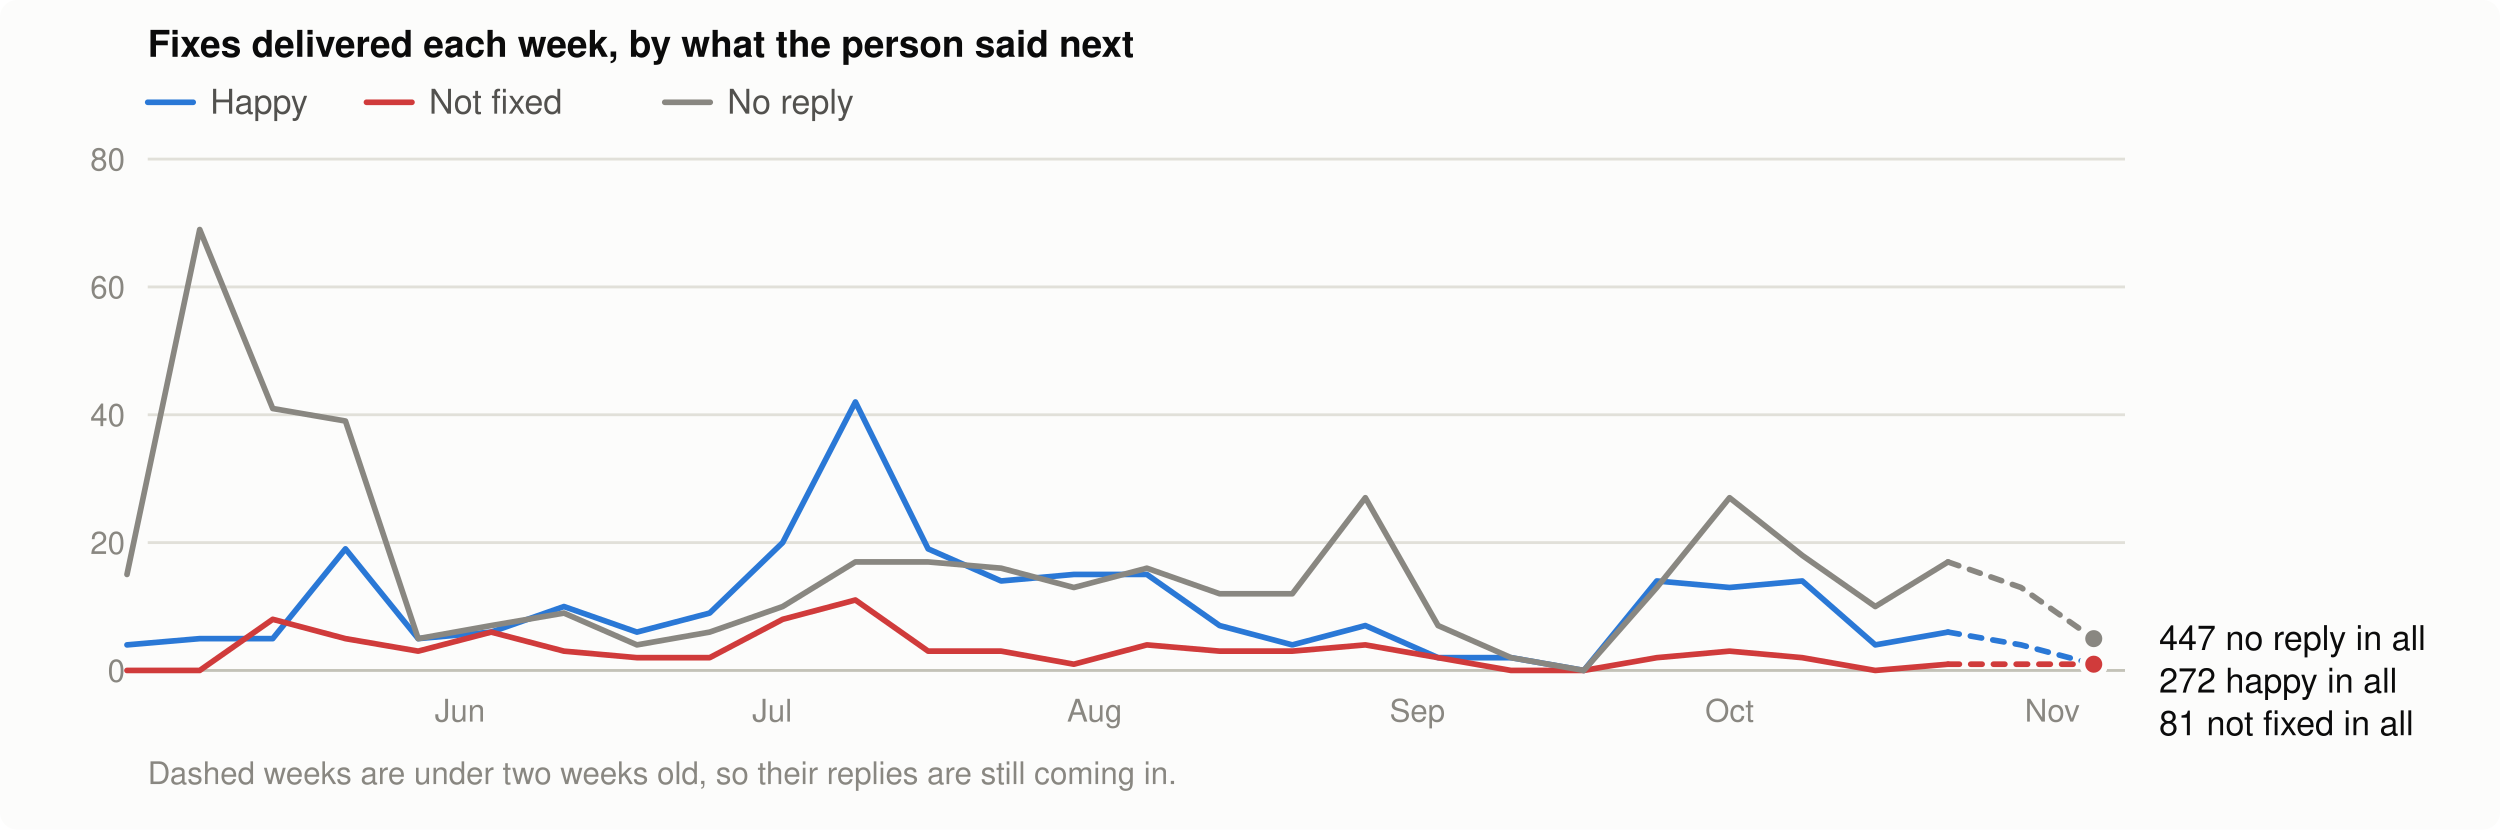
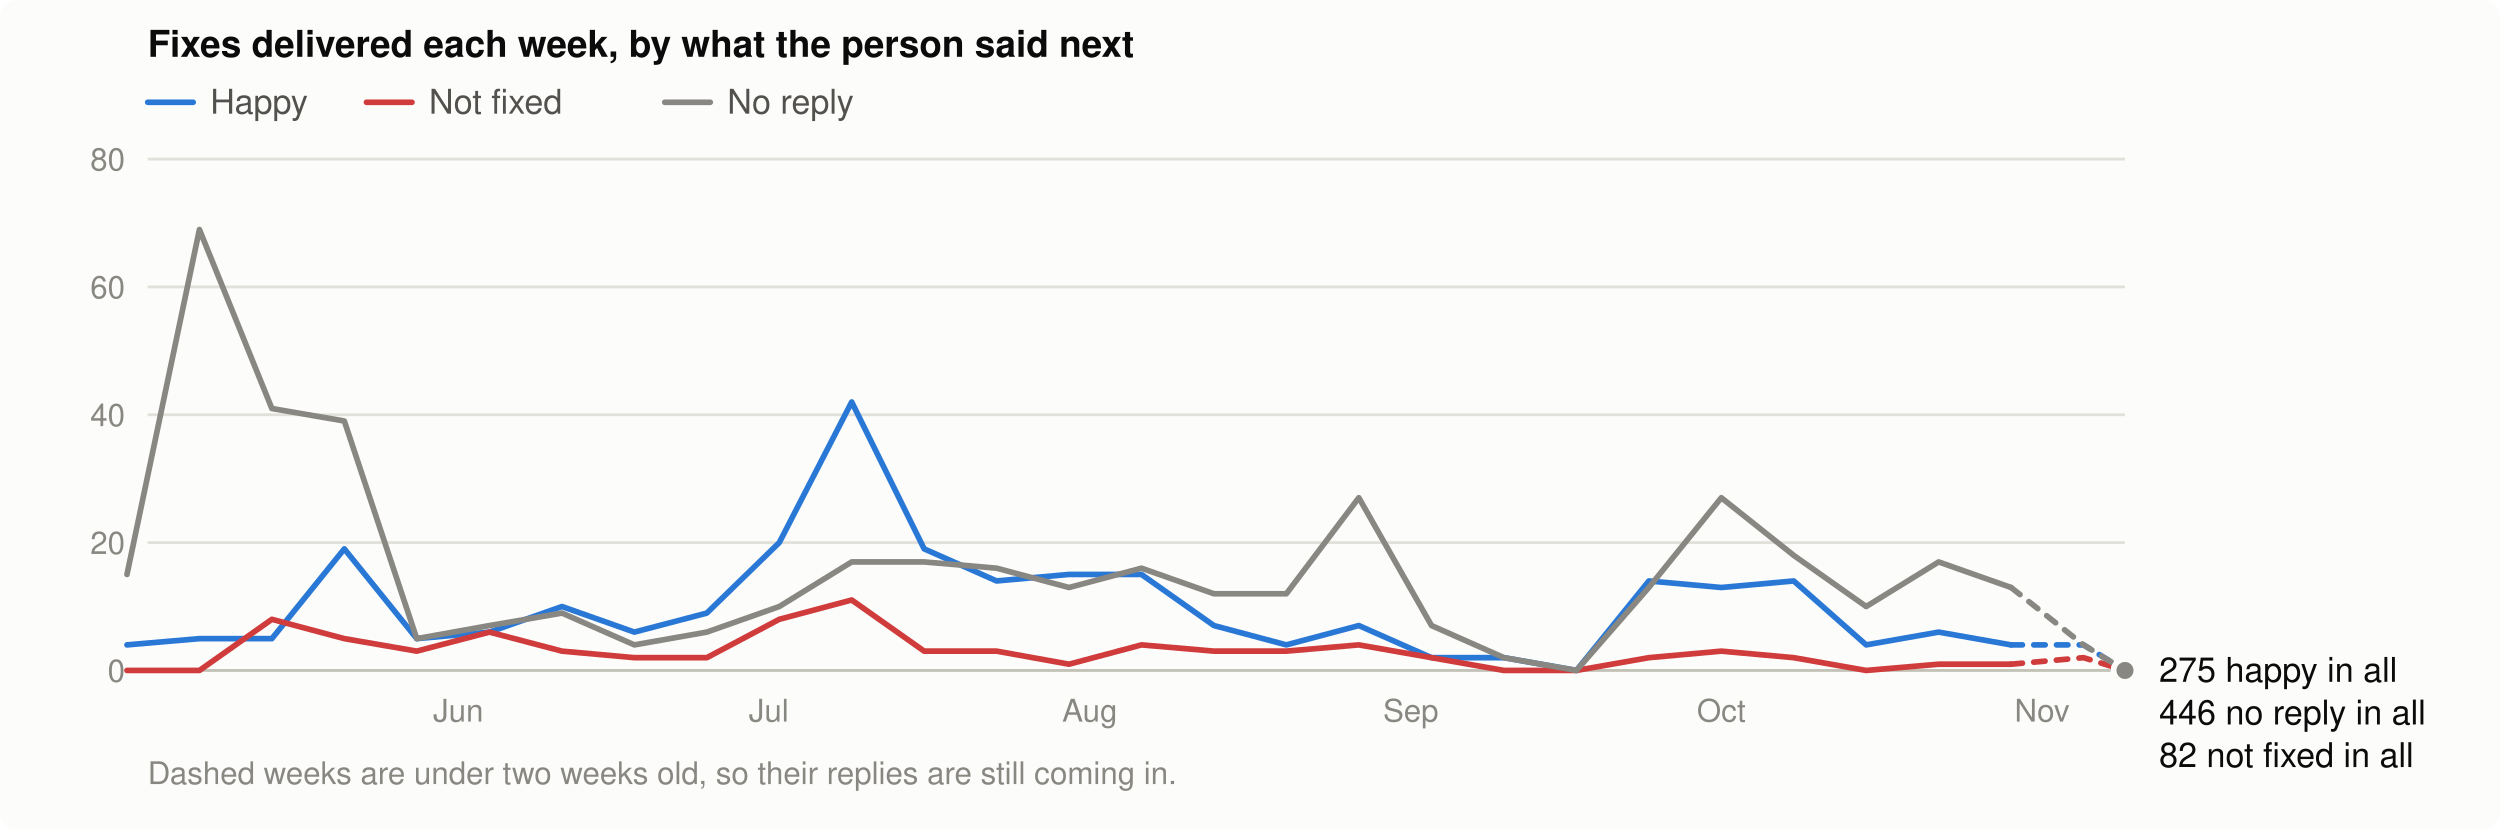
<svg xmlns="http://www.w3.org/2000/svg" width="880" height="292" viewBox="0 0 880 292" role="img" aria-labelledby="t d" font-family="-apple-system, BlinkMacSystemFont, 'Segoe UI', Helvetica, Arial, sans-serif">
  <rect width="100%" height="100%" rx="6" fill="#fcfcfb" />
  <text x="52.0" y="20.0" fill="#0b0b0b" font-size="13" font-weight="600" text-anchor="start">Fixes delivered each week, by what the person said next</text>
  <line x1="52" y1="36" x2="68" y2="36" stroke="#2a78d6" stroke-width="2" stroke-linecap="round" />
  <text x="74.0" y="40.0" fill="#52514e" font-size="12" font-weight="400" text-anchor="start">Happy</text>
  <line x1="129" y1="36" x2="145" y2="36" stroke="#d03b3b" stroke-width="2" stroke-linecap="round" />
  <text x="151.0" y="40.0" fill="#52514e" font-size="12" font-weight="400" text-anchor="start">Not fixed</text>
  <line x1="234" y1="36" x2="250" y2="36" stroke="#898781" stroke-width="2" stroke-linecap="round" />
  <text x="256.0" y="40.0" fill="#52514e" font-size="12" font-weight="400" text-anchor="start">No reply</text>
  <line x1="52" y1="236.0" x2="748" y2="236.0" stroke="#c3c2b7" stroke-width="1" />
  <text x="44.0" y="240.0" fill="#898781" font-size="11" font-weight="400" text-anchor="end">0</text>
  <line x1="52" y1="191.0" x2="748" y2="191.0" stroke="#e1e0d9" stroke-width="1" />
  <text x="44.0" y="195.0" fill="#898781" font-size="11" font-weight="400" text-anchor="end">20</text>
  <line x1="52" y1="146.0" x2="748" y2="146.0" stroke="#e1e0d9" stroke-width="1" />
  <text x="44.0" y="150.0" fill="#898781" font-size="11" font-weight="400" text-anchor="end">40</text>
  <line x1="52" y1="101.0" x2="748" y2="101.0" stroke="#e1e0d9" stroke-width="1" />
  <text x="44.0" y="105.0" fill="#898781" font-size="11" font-weight="400" text-anchor="end">60</text>
  <line x1="52" y1="56.0" x2="748" y2="56.0" stroke="#e1e0d9" stroke-width="1" />
  <text x="44.0" y="60.0" fill="#898781" font-size="11" font-weight="400" text-anchor="end">80</text>
-   <path d="M44.7,227.0 L70.3,224.8 L96.0,224.8 L121.6,193.2 L147.2,224.8 L172.9,222.5 L198.5,213.5 L224.2,222.5 L249.8,215.8 L275.5,191.0 L301.1,141.5 L326.7,193.2 L352.4,204.5 L378.0,202.2 L403.7,202.2 L429.3,220.2 L454.9,227.0 L480.6,220.2 L506.2,231.5 L531.9,231.5 L557.5,236.0 L583.2,204.5 L608.8,206.8 L634.4,204.5 L660.1,227.0 L685.7,222.5" fill="none" stroke="#2a78d6" stroke-width="2" stroke-linejoin="round" stroke-linecap="round" />
-   <path d="M685.7,222.5 L711.4,227.0 L737.0,233.8" fill="none" stroke="#2a78d6" stroke-width="2" stroke-linejoin="round" stroke-linecap="round" stroke-dasharray="4 4" />
-   <circle cx="737.0" cy="233.8" r="4" fill="#2a78d6" stroke="#fcfcfb" stroke-width="2" />
-   <path d="M44.7,236.0 L70.3,236.0 L96.0,218.0 L121.6,224.8 L147.2,229.2 L172.9,222.5 L198.5,229.2 L224.2,231.5 L249.8,231.5 L275.5,218.0 L301.1,211.2 L326.7,229.2 L352.4,229.2 L378.0,233.8 L403.7,227.0 L429.3,229.2 L454.9,229.2 L480.6,227.0 L506.2,231.5 L531.9,236.0 L557.5,236.0 L583.2,231.5 L608.8,229.2 L634.4,231.5 L660.1,236.0 L685.7,233.8" fill="none" stroke="#d03b3b" stroke-width="2" stroke-linejoin="round" stroke-linecap="round" />
-   <path d="M685.7,233.8 L711.4,233.8 L737.0,233.8" fill="none" stroke="#d03b3b" stroke-width="2" stroke-linejoin="round" stroke-linecap="round" stroke-dasharray="4 4" />
-   <circle cx="737.0" cy="233.8" r="4" fill="#d03b3b" stroke="#fcfcfb" stroke-width="2" />
-   <path d="M44.7,202.2 L70.3,80.8 L96.0,143.8 L121.6,148.2 L147.2,224.8 L172.9,220.2 L198.5,215.8 L224.2,227.0 L249.8,222.5 L275.5,213.5 L301.1,197.8 L326.7,197.8 L352.4,200.0 L378.0,206.8 L403.7,200.0 L429.3,209.0 L454.9,209.0 L480.6,175.2 L506.2,220.2 L531.9,231.5 L557.5,236.0 L583.2,206.8 L608.8,175.2 L634.4,195.5 L660.1,213.5 L685.7,197.8" fill="none" stroke="#898781" stroke-width="2" stroke-linejoin="round" stroke-linecap="round" />
-   <path d="M685.7,197.8 L711.4,206.8 L737.0,224.8" fill="none" stroke="#898781" stroke-width="2" stroke-linejoin="round" stroke-linecap="round" stroke-dasharray="4 4" />
-   <circle cx="737.0" cy="224.8" r="4" fill="#898781" stroke="#fcfcfb" stroke-width="2" />
-   <text x="760.0" y="228.8" fill="#0b0b0b" font-size="12" font-weight="400" text-anchor="start">447 no reply in all</text>
-   <text x="760.0" y="243.8" fill="#0b0b0b" font-size="12" font-weight="400" text-anchor="start">272 happy in all</text>
-   <text x="760.0" y="258.8" fill="#0b0b0b" font-size="12" font-weight="400" text-anchor="start">81 not fixed in all</text>
-   <text x="161.9" y="254.0" fill="#898781" font-size="11" font-weight="400" text-anchor="middle">Jun</text>
-   <text x="271.8" y="254.0" fill="#898781" font-size="11" font-weight="400" text-anchor="middle">Jul</text>
-   <text x="385.3" y="254.0" fill="#898781" font-size="11" font-weight="400" text-anchor="middle">Aug</text>
-   <text x="498.9" y="254.0" fill="#898781" font-size="11" font-weight="400" text-anchor="middle">Sep</text>
-   <text x="608.8" y="254.0" fill="#898781" font-size="11" font-weight="400" text-anchor="middle">Oct</text>
-   <text x="722.4" y="254.0" fill="#898781" font-size="11" font-weight="400" text-anchor="middle">Nov</text>
+   <path d="M44.7,227.0 L70.2,224.8 L95.7,224.8 L121.2,193.2 L146.7,224.8 L172.3,222.5 L197.8,213.5 L223.3,222.5 L248.8,215.8 L274.3,191.0 L299.8,141.5 L325.3,193.2 L350.8,204.5 L376.3,202.2 L401.8,202.2 L427.3,220.2 L452.8,227.0 L478.3,220.2 L503.9,231.5 L529.4,231.5 L554.9,236.0 L580.4,204.5 L605.9,206.8 L631.4,204.5 L656.9,227.0 L682.4,222.5 L707.9,227.0" fill="none" stroke="#2a78d6" stroke-width="2" stroke-linejoin="round" stroke-linecap="round" />
+   <path d="M707.9,227.0 L733.4,227.0 L748.0,236.0" fill="none" stroke="#2a78d6" stroke-width="2" stroke-linejoin="round" stroke-linecap="round" stroke-dasharray="4 4" />
+   <circle cx="748.0" cy="236.0" r="4" fill="#2a78d6" stroke="#fcfcfb" stroke-width="2" />
+   <path d="M44.7,236.0 L70.2,236.0 L95.7,218.0 L121.2,224.8 L146.7,229.2 L172.3,222.5 L197.8,229.2 L223.3,231.5 L248.8,231.5 L274.3,218.0 L299.8,211.2 L325.3,229.2 L350.8,229.2 L376.3,233.8 L401.8,227.0 L427.3,229.2 L452.8,229.2 L478.3,227.0 L503.9,231.5 L529.4,236.0 L554.9,236.0 L580.4,231.5 L605.9,229.2 L631.4,231.5 L656.9,236.0 L682.4,233.8 L707.9,233.8" fill="none" stroke="#d03b3b" stroke-width="2" stroke-linejoin="round" stroke-linecap="round" />
+   <path d="M707.9,233.8 L733.4,231.5 L748.0,236.0" fill="none" stroke="#d03b3b" stroke-width="2" stroke-linejoin="round" stroke-linecap="round" stroke-dasharray="4 4" />
+   <circle cx="748.0" cy="236.0" r="4" fill="#d03b3b" stroke="#fcfcfb" stroke-width="2" />
+   <path d="M44.7,202.2 L70.2,80.8 L95.7,143.8 L121.2,148.2 L146.7,224.8 L172.3,220.2 L197.8,215.8 L223.3,227.0 L248.8,222.5 L274.3,213.5 L299.8,197.8 L325.3,197.8 L350.8,200.0 L376.3,206.8 L401.8,200.0 L427.3,209.0 L452.8,209.0 L478.3,175.2 L503.9,220.2 L529.4,231.5 L554.9,236.0 L580.4,206.8 L605.9,175.2 L631.4,195.5 L656.9,213.5 L682.4,197.8 L707.9,206.8" fill="none" stroke="#898781" stroke-width="2" stroke-linejoin="round" stroke-linecap="round" />
+   <path d="M707.9,206.8 L733.4,227.0 L748.0,236.0" fill="none" stroke="#898781" stroke-width="2" stroke-linejoin="round" stroke-linecap="round" stroke-dasharray="4 4" />
+   <circle cx="748.0" cy="236.0" r="4" fill="#898781" stroke="#fcfcfb" stroke-width="2" />
+   <text x="760.0" y="240.0" fill="#0b0b0b" font-size="12" font-weight="400" text-anchor="start">275 happy in all</text>
+   <text x="760.0" y="255.0" fill="#0b0b0b" font-size="12" font-weight="400" text-anchor="start">446 no reply in all</text>
+   <text x="760.0" y="270.0" fill="#0b0b0b" font-size="12" font-weight="400" text-anchor="start">82 not fixed in all</text>
+   <text x="161.3" y="254.0" fill="#898781" font-size="11" font-weight="400" text-anchor="middle">Jun</text>
+   <text x="270.6" y="254.0" fill="#898781" font-size="11" font-weight="400" text-anchor="middle">Jul</text>
+   <text x="383.6" y="254.0" fill="#898781" font-size="11" font-weight="400" text-anchor="middle">Aug</text>
+   <text x="496.6" y="254.0" fill="#898781" font-size="11" font-weight="400" text-anchor="middle">Sep</text>
+   <text x="605.9" y="254.0" fill="#898781" font-size="11" font-weight="400" text-anchor="middle">Oct</text>
+   <text x="718.8" y="254.0" fill="#898781" font-size="11" font-weight="400" text-anchor="middle">Nov</text>
  <text x="52.0" y="276.0" fill="#898781" font-size="11" font-weight="400" text-anchor="start">Dashed weeks are under two weeks old, so their replies are still coming in.</text>
</svg>
